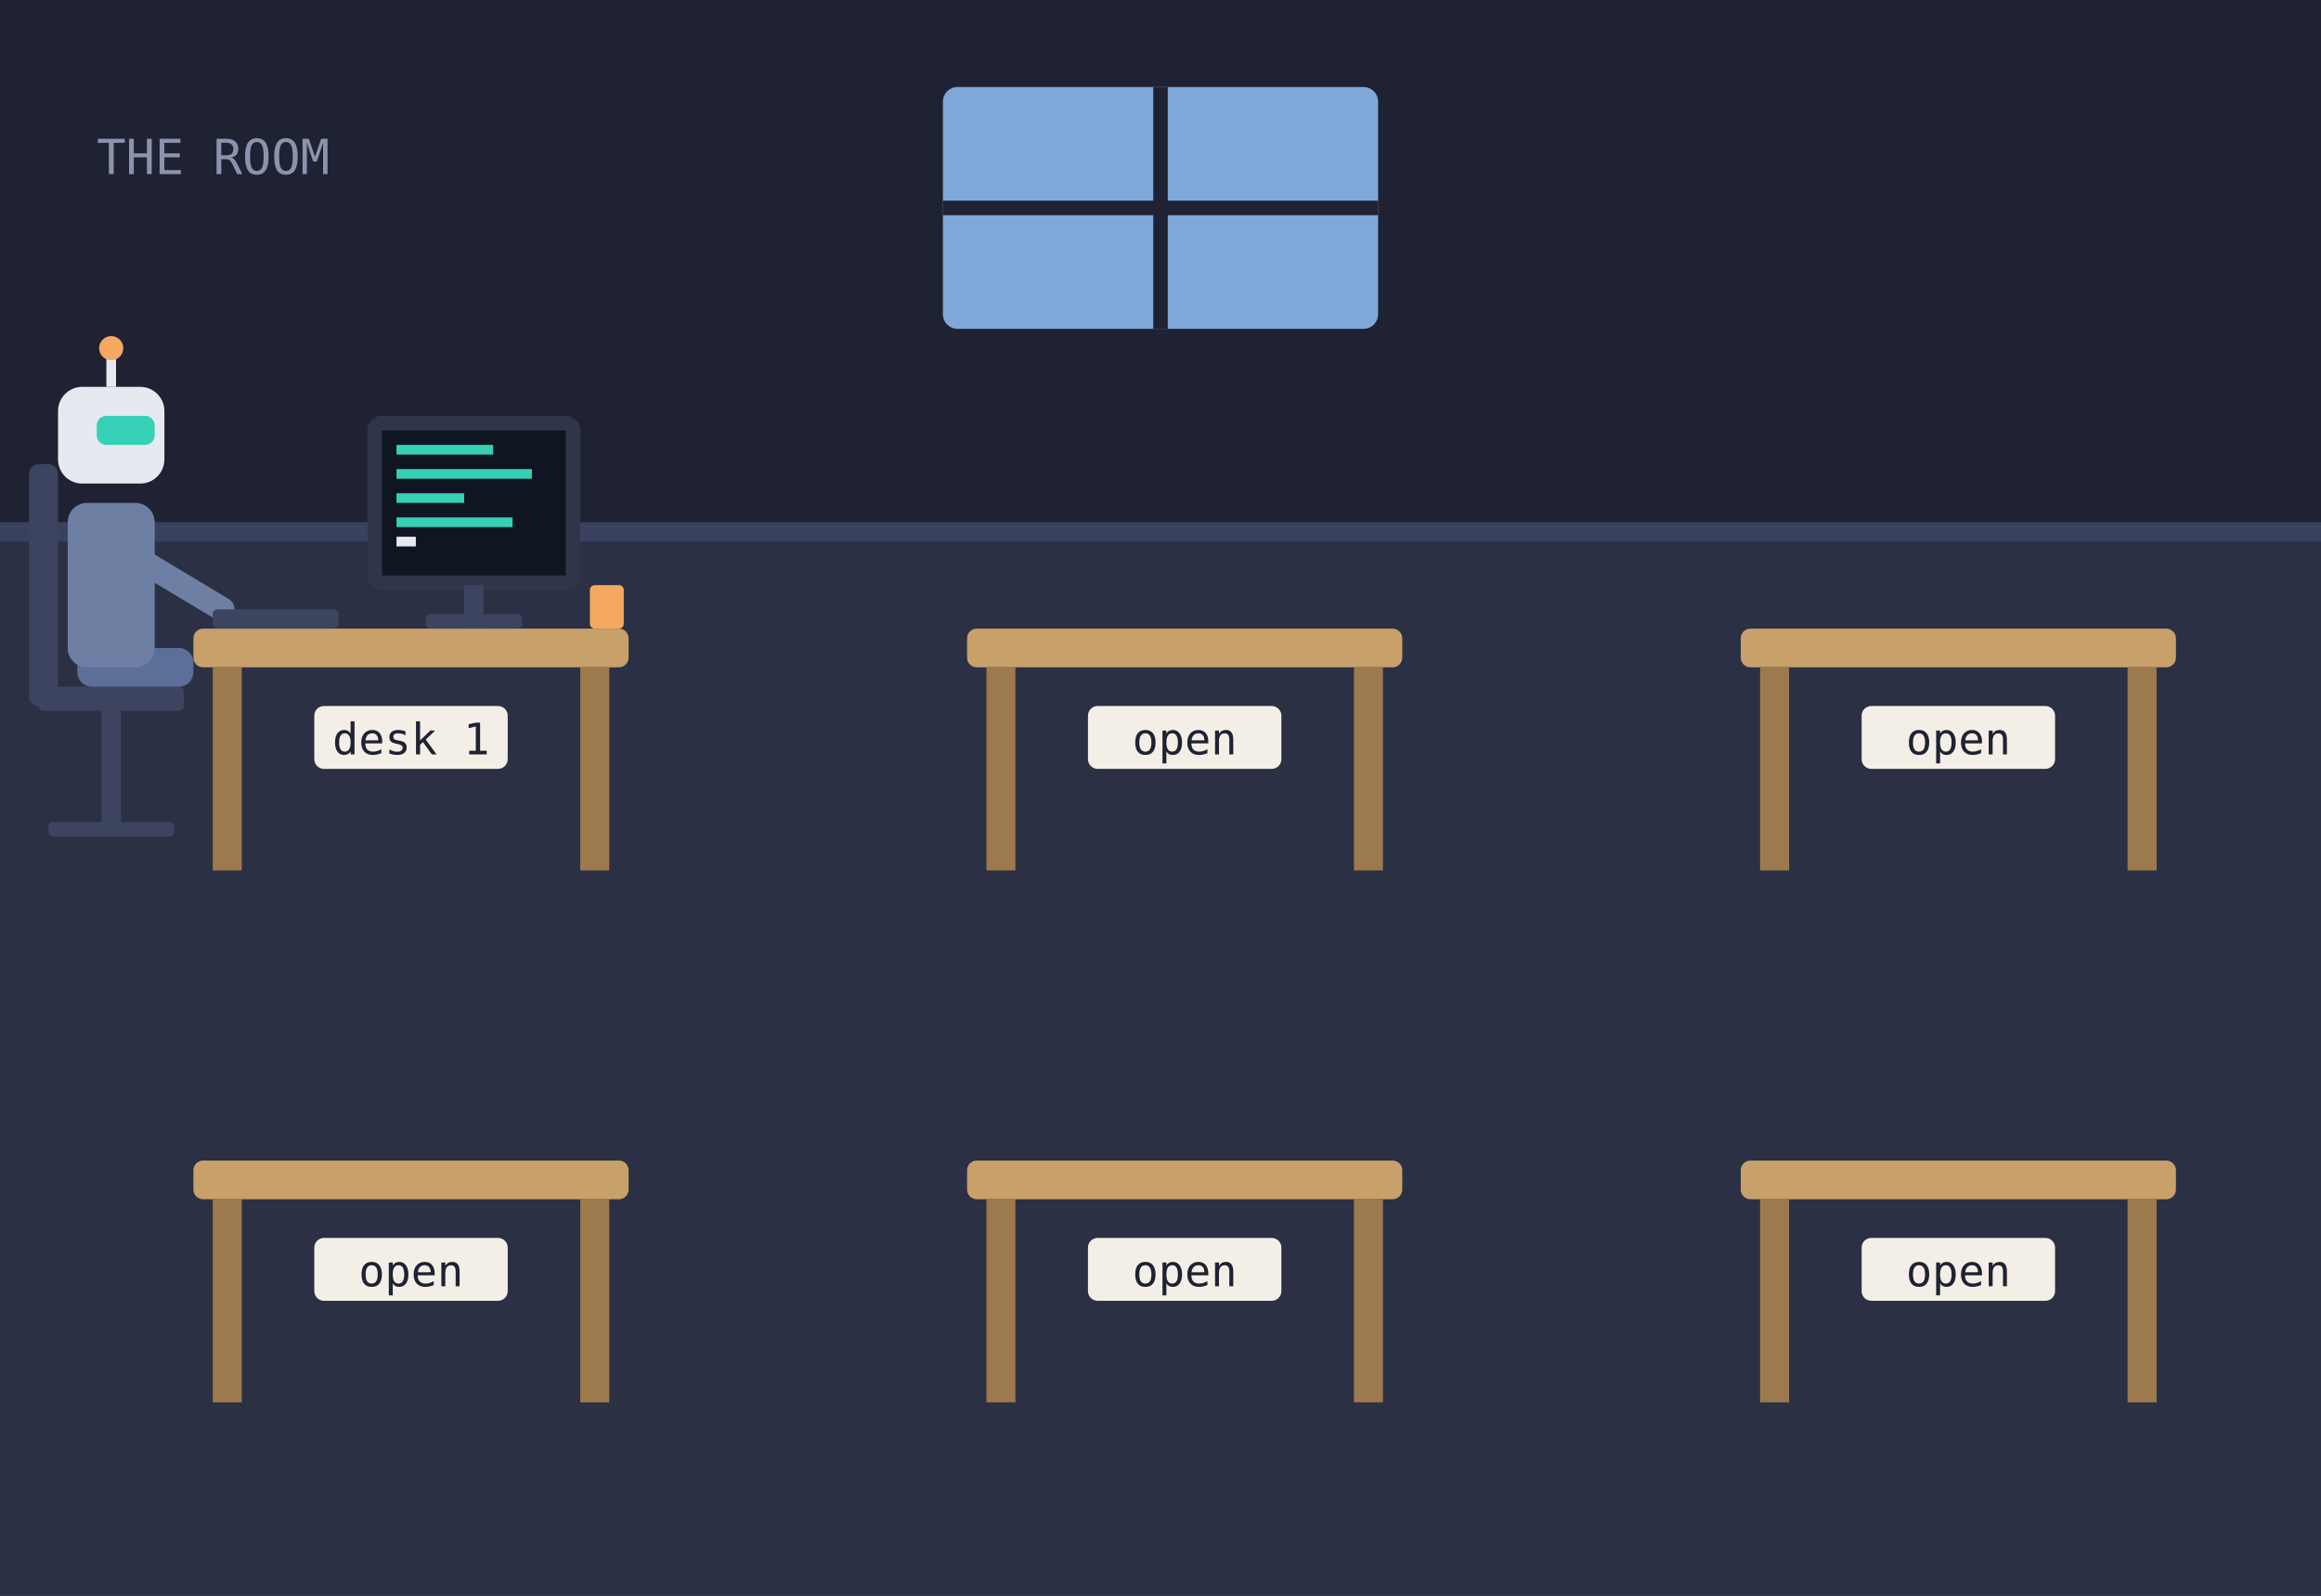
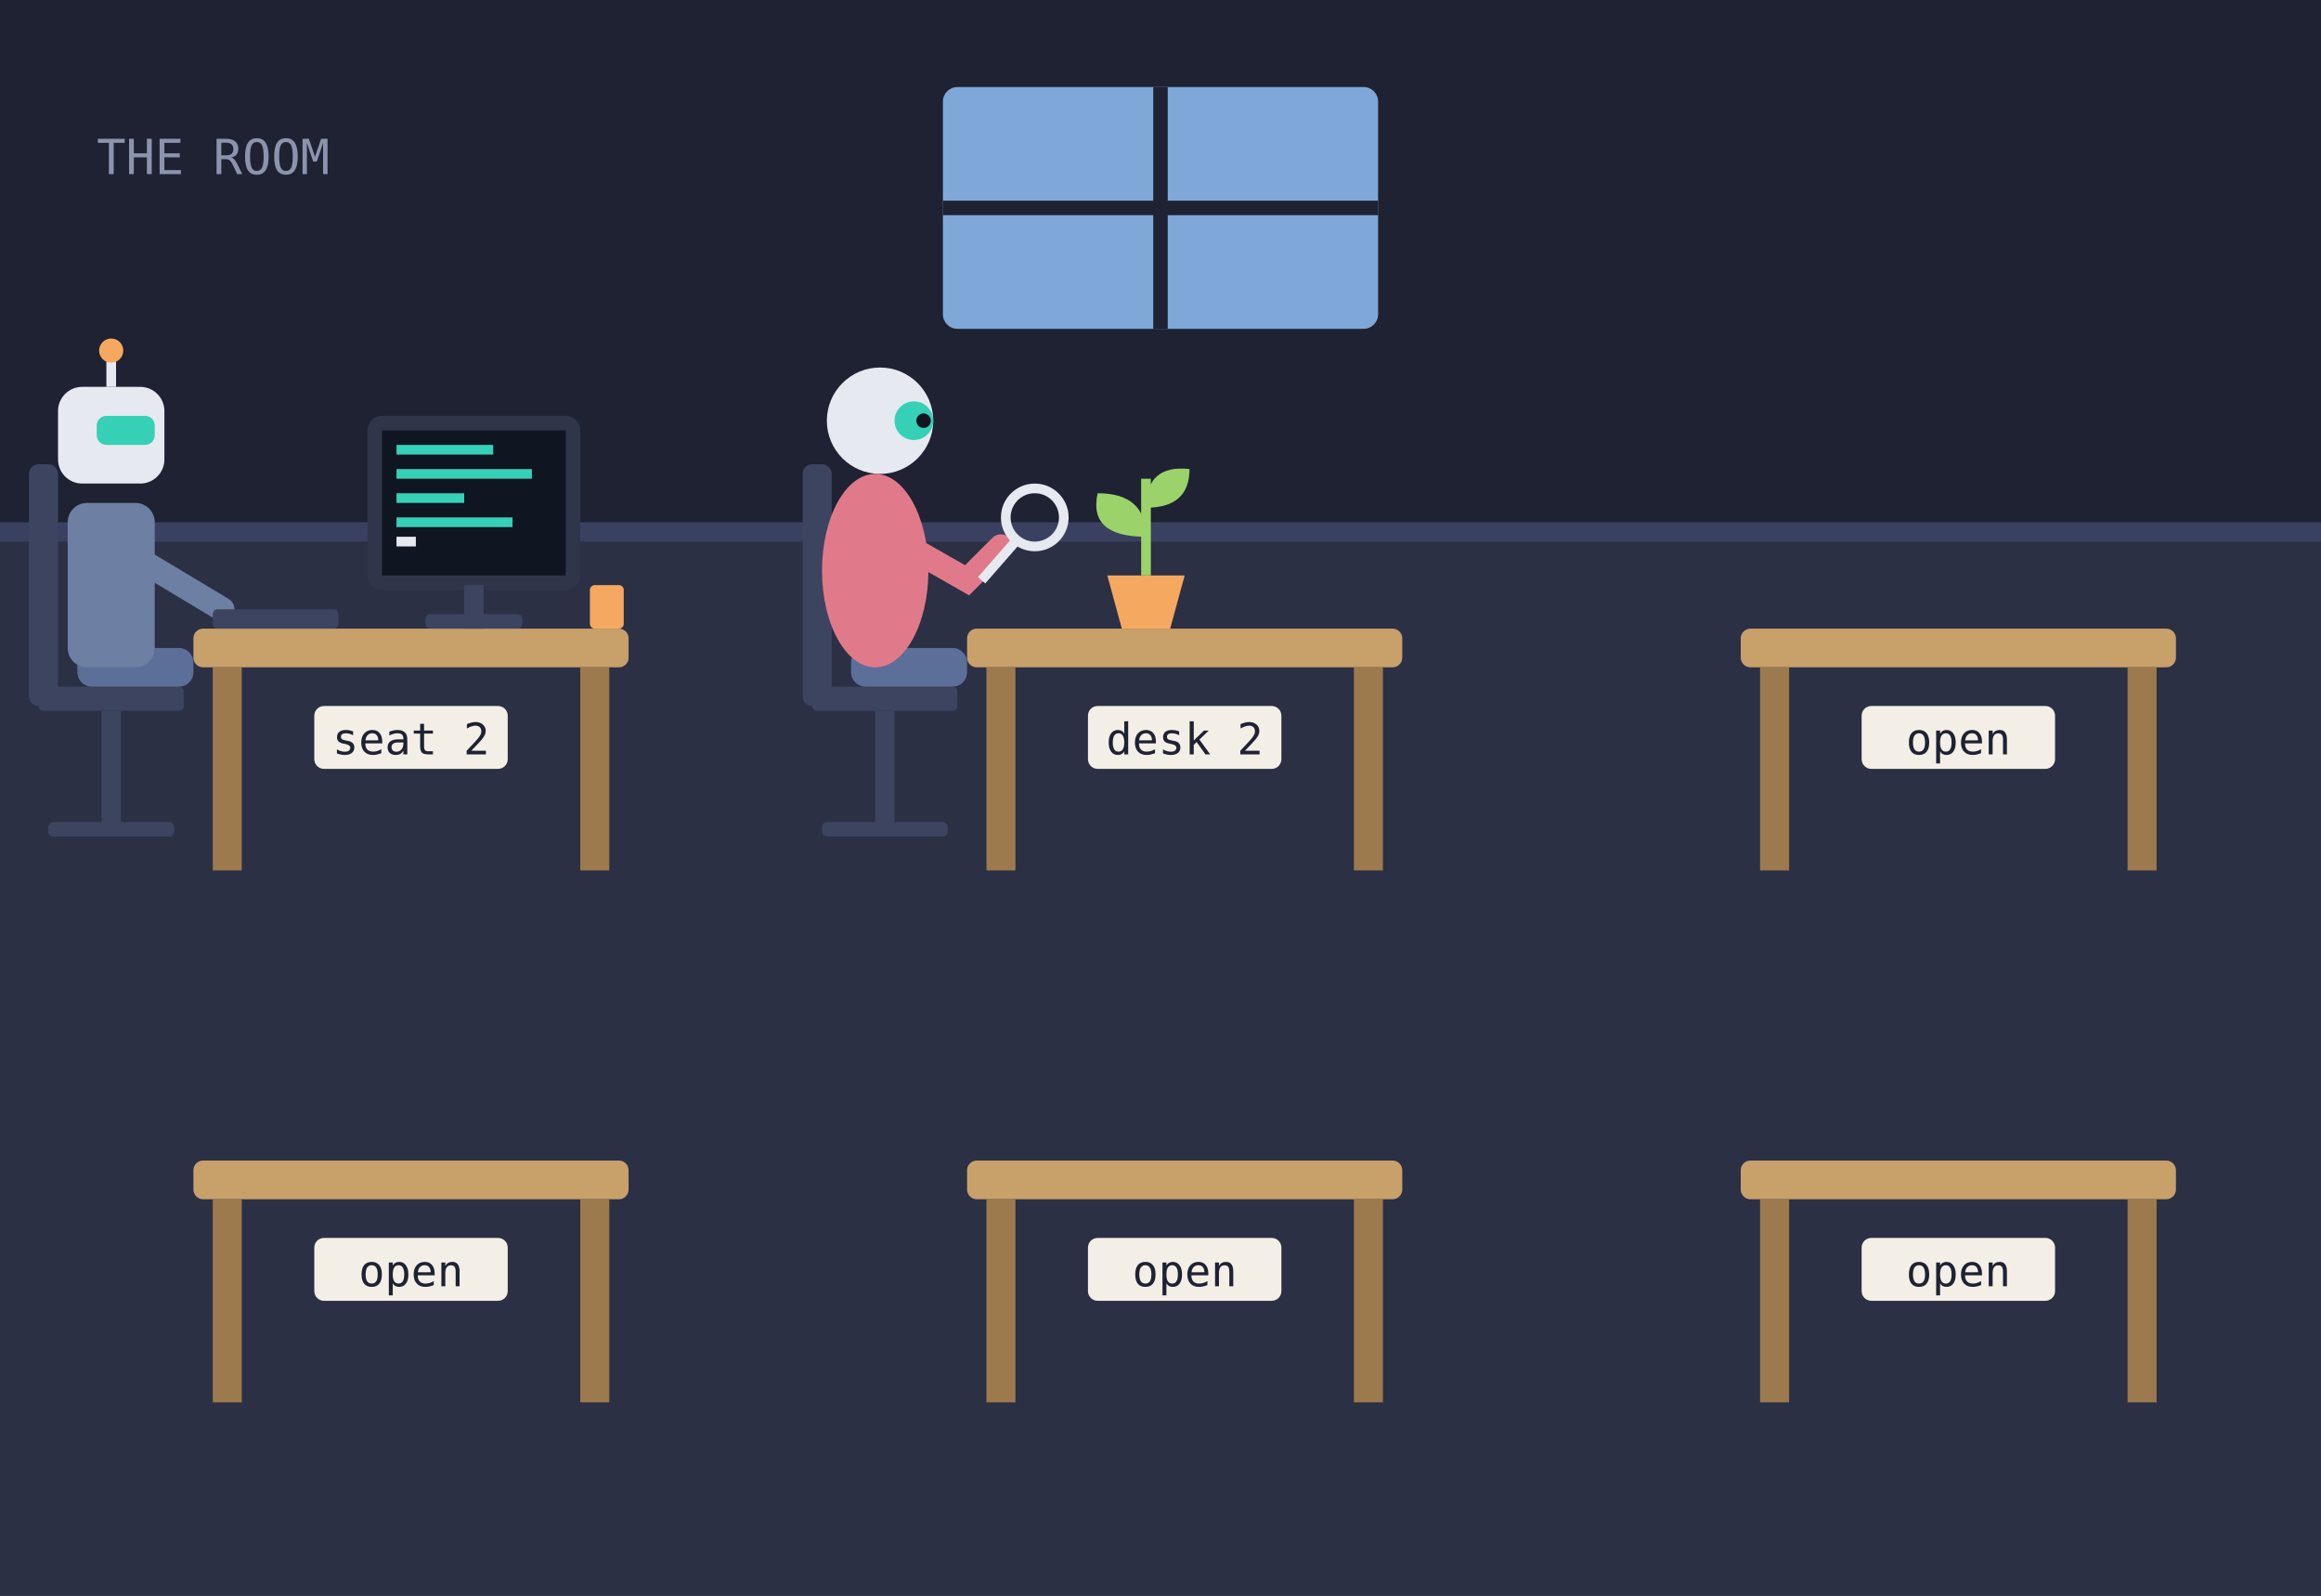
<svg xmlns="http://www.w3.org/2000/svg" viewBox="0 0 480 330" font-family="monospace" font-size="9">
  <rect width="480" height="330" fill="#1e2233" />
  <rect y="110" width="480" height="220" fill="#2b3044" />
  <rect y="108" width="480" height="4" fill="#3a4160" />
  <rect x="195" y="18" width="90" height="50" rx="3" fill="#7fa8d8" />
  <path d="M240 18v50M195 43h90" stroke="#1e2233" stroke-width="3" />
  <text x="20" y="36" font-size="10" fill="#8b93ad">THE ROOM</text>
  <defs>
    <g id="d">
      <rect width="90" height="8" rx="2" fill="#c8a06a" />
      <g fill="#9c7a4e">
        <rect x="4" y="8" width="6" height="42" />
        <rect x="80" y="8" width="6" height="42" />
      </g>
      <rect x="25" y="16" width="40" height="13" rx="2" fill="#f4efe6" />
    </g>
  </defs>
  <g text-anchor="middle" fill="#1e2233">
    <use href="#d" x="40" y="130" />
-     <text x="85" y="156">desk 1</text>
+     <text x="85" y="156">seat 2</text>
    <use href="#d" x="200" y="130" />
-     <text x="245" y="156">open</text>
+     <text x="245" y="156">desk 2</text>
    <use href="#d" x="360" y="130" />
    <text x="405" y="156">open</text>
    <use href="#d" x="40" y="240" />
    <text x="85" y="266">open</text>
    <use href="#d" x="200" y="240" />
    <text x="245" y="266">open</text>
    <use href="#d" x="360" y="240" />
    <text x="405" y="266">open</text>
  </g>
  <g transform="translate(40 130)">
    <g fill="#3d4460">
      <rect x="-34" y="-34" width="6" height="50" rx="2" />
      <rect x="-32" y="12" width="30" height="5" rx="1" />
      <rect x="-19" y="17" width="4" height="24" />
      <rect x="-30" y="40" width="26" height="3" rx="1" />
    </g>
    <rect x="-24" y="4" width="24" height="8" rx="3" fill="#5b6f99" />
    <rect x="-26" y="-26" width="18" height="34" rx="4" fill="#6d7fa3" />
    <path d="M-14-16L6-4" stroke="#6d7fa3" stroke-width="5" stroke-linecap="round" />
    <rect x="-28" y="-50" width="22" height="20" rx="5" fill="#e6e9f0" />
    <rect x="-20" y="-44" width="12" height="6" rx="2" fill="#35d0b5" />
    <path d="M-17-50v-6" stroke="#e6e9f0" stroke-width="2" />
-     <circle cx="-17" cy="-58" r="2.5" fill="#f5a860" />
+     <circle cx="-17" cy="-57.5" r="2.5" fill="#f5a860" />
    <rect x="36" y="-44" width="44" height="36" rx="3" fill="#30364a" />
    <rect x="39" y="-41" width="38" height="30" fill="#101522" />
    <path d="M42-37h20M42-32h28M42-27h14M42-22h24" stroke="#35d0b5" stroke-width="2" />
    <rect x="42" y="-19" width="4" height="2" fill="#e6e9f0">
      <animate attributeName="opacity" values="1;0;1" dur="1s" repeatCount="indefinite" />
    </rect>
    <g fill="#3d4460">
      <rect x="4" y="-4" width="26" height="4" rx="1" />
      <rect x="56" y="-9" width="4" height="9" />
      <rect x="48" y="-3" width="20" height="3" rx="1" />
    </g>
    <rect x="82" y="-9" width="7" height="9" rx="1" fill="#f5a860" />
  </g>
+   <g transform="translate(200 130)">
+     <g fill="#3d4460">
+       <rect x="-34" y="-34" width="6" height="50" rx="2" />
+       <rect x="-32" y="12" width="30" height="5" rx="1" />
+       <rect x="-19" y="17" width="4" height="24" />
+       <rect x="-30" y="40" width="26" height="3" rx="1" />
+     </g>
+     <rect x="-24" y="4" width="24" height="8" rx="3" fill="#5b6f99" />
+     <ellipse cx="-19" cy="-12" rx="11" ry="20" fill="#e07a8a" />
+     <circle cx="-18" cy="-43" r="11" fill="#e6e9f0" />
+     <circle cx="-11" cy="-43" r="4" fill="#35d0b5" />
+     <circle cx="-9" cy="-43" r="1.5" fill="#101522" />
+     <path d="M-14-18L0-10 7-17" fill="none" stroke="#e07a8a" stroke-width="5" stroke-linecap="round" />
+     <g fill="none" stroke="#e6e9f0" stroke-width="2">
+       <path d="M3-10L10-18" />
+       <circle cx="14" cy="-23" r="6" />
+     </g>
+     <path d="M29-11h16L42 0H32Z" fill="#f5a860" />
+     <path d="M37-11v-20" stroke="#9bd36a" stroke-width="2" />
+     <path d="M37-19Q25-19 27-28Q37-28 37-19" fill="#9bd36a" />
+     <path d="M37-25Q37-34 46-33Q46-25 37-25" fill="#9bd36a">
+       <animate attributeName="opacity" values="0.65;1;0.65" dur="2s" repeatCount="indefinite" />
+     </path>
+   </g>
</svg>
